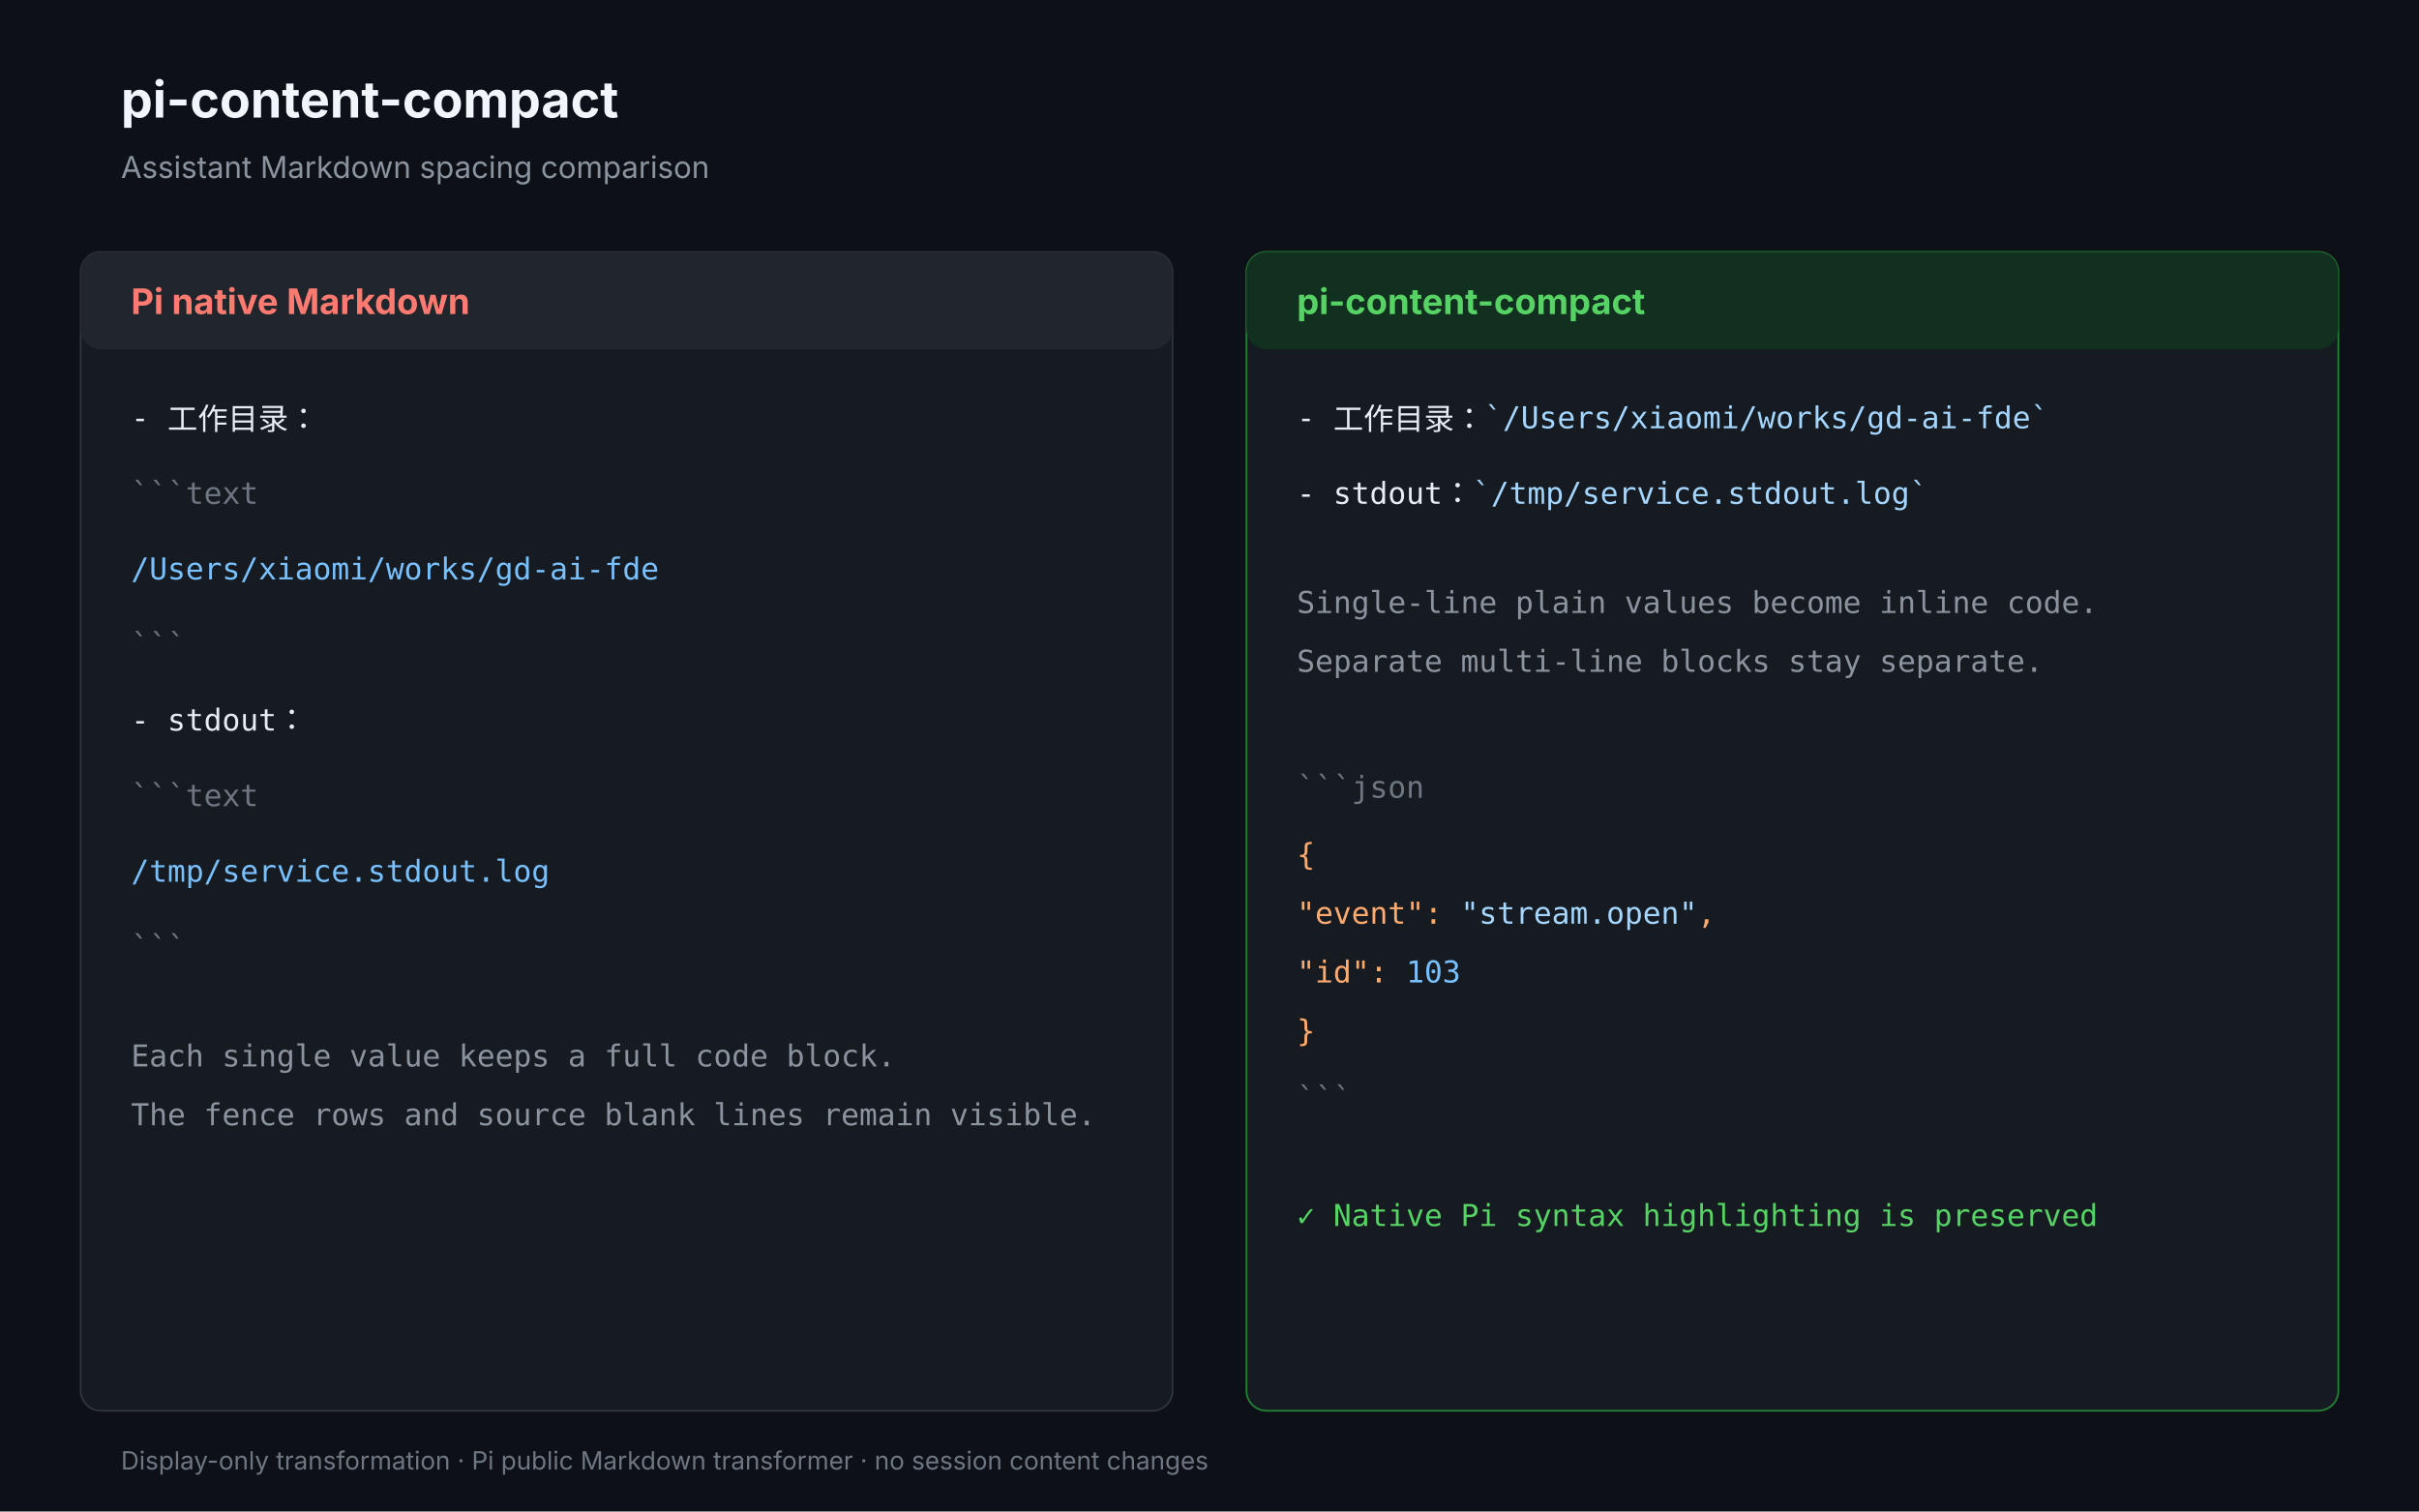
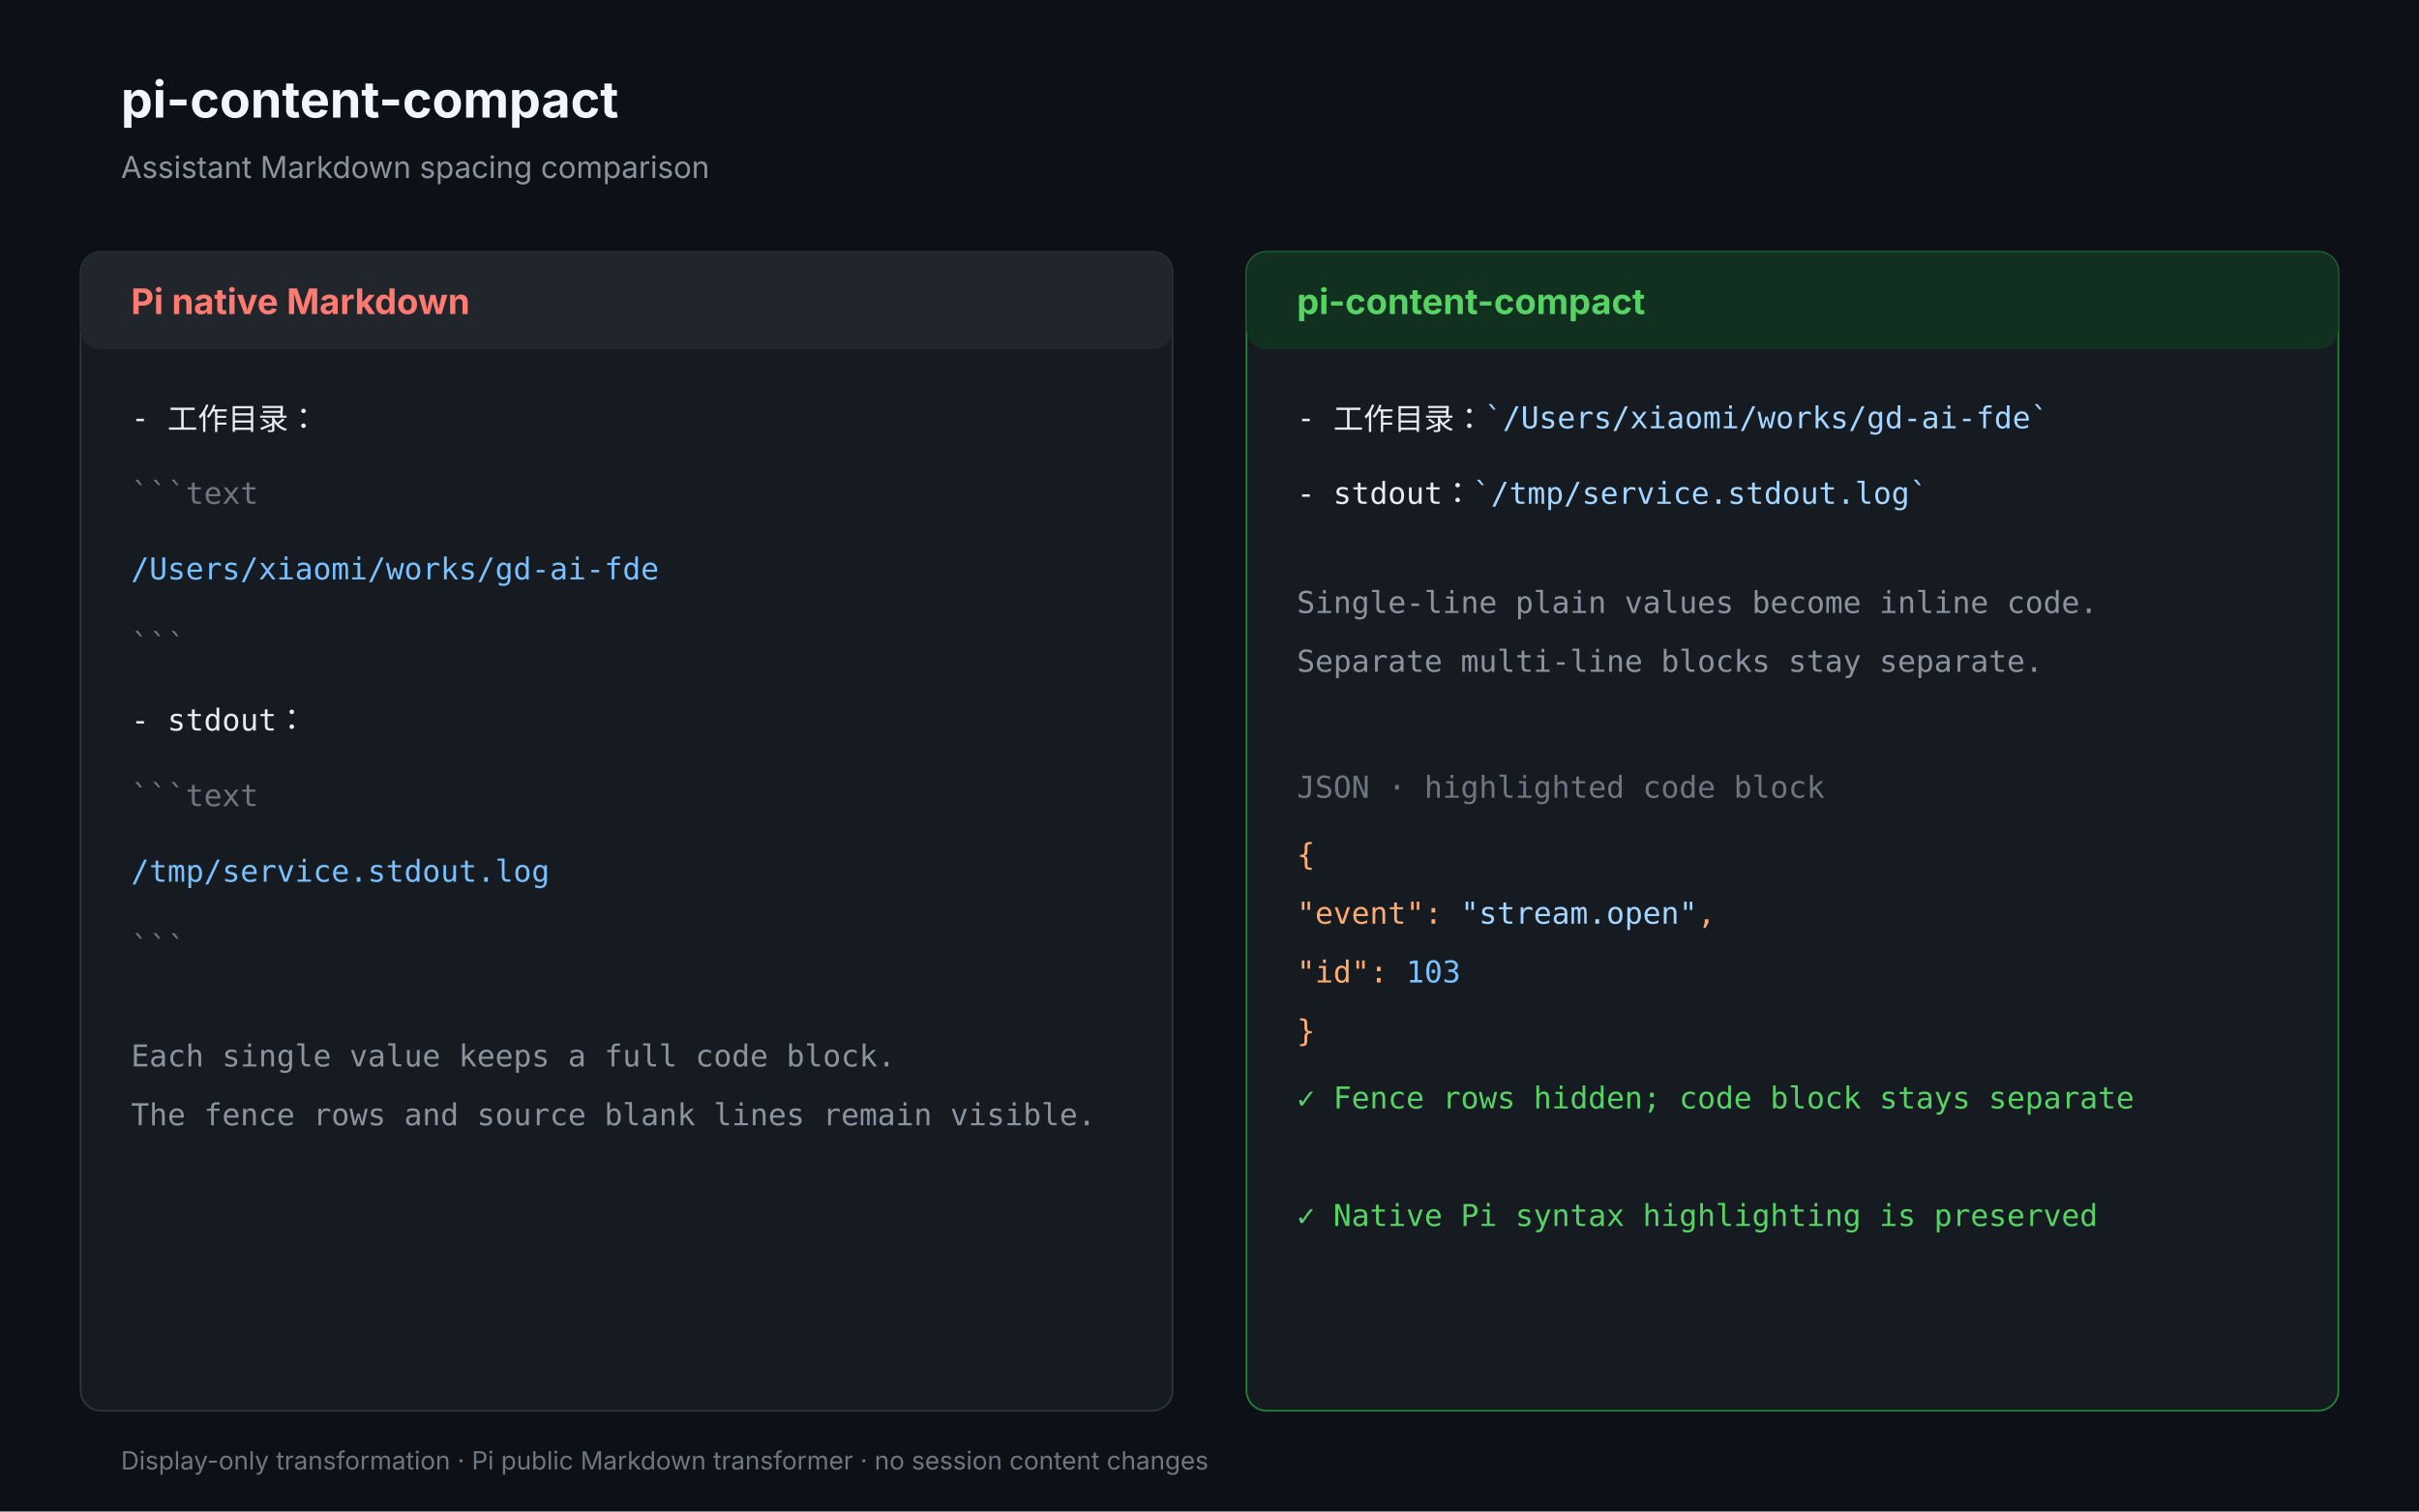
<svg xmlns="http://www.w3.org/2000/svg" width="1440" height="900" viewBox="0 0 1440 900" role="img" aria-labelledby="title desc">
  <rect width="1440" height="900" fill="#0d1117" />
  <text x="72" y="70" fill="#f0f6fc" font-family="-apple-system, BlinkMacSystemFont, Segoe UI, sans-serif" font-size="30" font-weight="700">pi-content-compact</text>
  <text x="72" y="106" fill="#8b949e" font-family="-apple-system, BlinkMacSystemFont, Segoe UI, sans-serif" font-size="18">Assistant Markdown spacing comparison</text>
  <rect x="48" y="150" width="650" height="690" rx="12" fill="#161b22" stroke="#30363d" />
  <rect x="742" y="150" width="650" height="690" rx="12" fill="#161b22" stroke="#238636" />
  <rect x="48" y="150" width="650" height="58" rx="12" fill="#21262d" />
  <rect x="742" y="150" width="650" height="58" rx="12" fill="#12301f" />
  <text x="78" y="187" fill="#ff7b72" font-family="-apple-system, BlinkMacSystemFont, Segoe UI, sans-serif" font-size="21" font-weight="700">Pi native Markdown</text>
  <text x="772" y="187" fill="#56d364" font-family="-apple-system, BlinkMacSystemFont, Segoe UI, sans-serif" font-size="21" font-weight="700">pi-content-compact</text>
  <g font-family="Menlo, Monaco, Consolas, monospace" font-size="18">
    <text x="78" y="255" fill="#e6edf3">- 工作目录：</text>
    <text x="78" y="300" fill="#6e7681">  ```text</text>
    <text x="78" y="345" fill="#79c0ff">  /Users/xiaomi/works/gd-ai-fde</text>
    <text x="78" y="390" fill="#6e7681">  ```</text>
    <text x="78" y="435" fill="#e6edf3">- stdout：</text>
    <text x="78" y="480" fill="#6e7681">  ```text</text>
    <text x="78" y="525" fill="#79c0ff">  /tmp/service.stdout.log</text>
    <text x="78" y="570" fill="#6e7681">  ```</text>
    <text x="78" y="635" fill="#8b949e">Each single value keeps a full code block.</text>
    <text x="78" y="670" fill="#8b949e">The fence rows and source blank lines remain visible.</text>
    <text x="772" y="255" fill="#e6edf3">- 工作目录：<tspan fill="#a5d6ff">`/Users/xiaomi/works/gd-ai-fde`</tspan>
    </text>
    <text x="772" y="300" fill="#e6edf3">- stdout：<tspan fill="#a5d6ff">`/tmp/service.stdout.log`</tspan>
    </text>
    <text x="772" y="365" fill="#8b949e">Single-line plain values become inline code.</text>
    <text x="772" y="400" fill="#8b949e">Separate multi-line blocks stay separate.</text>
-     <text x="772" y="475" fill="#6e7681">```json</text>
+     <text x="772" y="475" fill="#6e7681">JSON · highlighted code block</text>
    <text x="772" y="515" fill="#ffab70">{</text>
    <text x="772" y="550" fill="#ffab70">  "event": <tspan fill="#a5d6ff">"stream.open"</tspan>,</text>
    <text x="772" y="585" fill="#ffab70">  "id": <tspan fill="#79c0ff">103</tspan>
    </text>
    <text x="772" y="620" fill="#ffab70">}</text>
-     <text x="772" y="660" fill="#6e7681">```</text>
+     <text x="772" y="660" fill="#56d364">✓ Fence rows hidden; code block stays separate</text>
    <text x="772" y="730" fill="#56d364">✓ Native Pi syntax highlighting is preserved</text>
  </g>
  <text x="72" y="875" fill="#6e7681" font-family="-apple-system, BlinkMacSystemFont, Segoe UI, sans-serif" font-size="15">Display-only transformation · Pi public Markdown transformer · no session content changes</text>
</svg>
